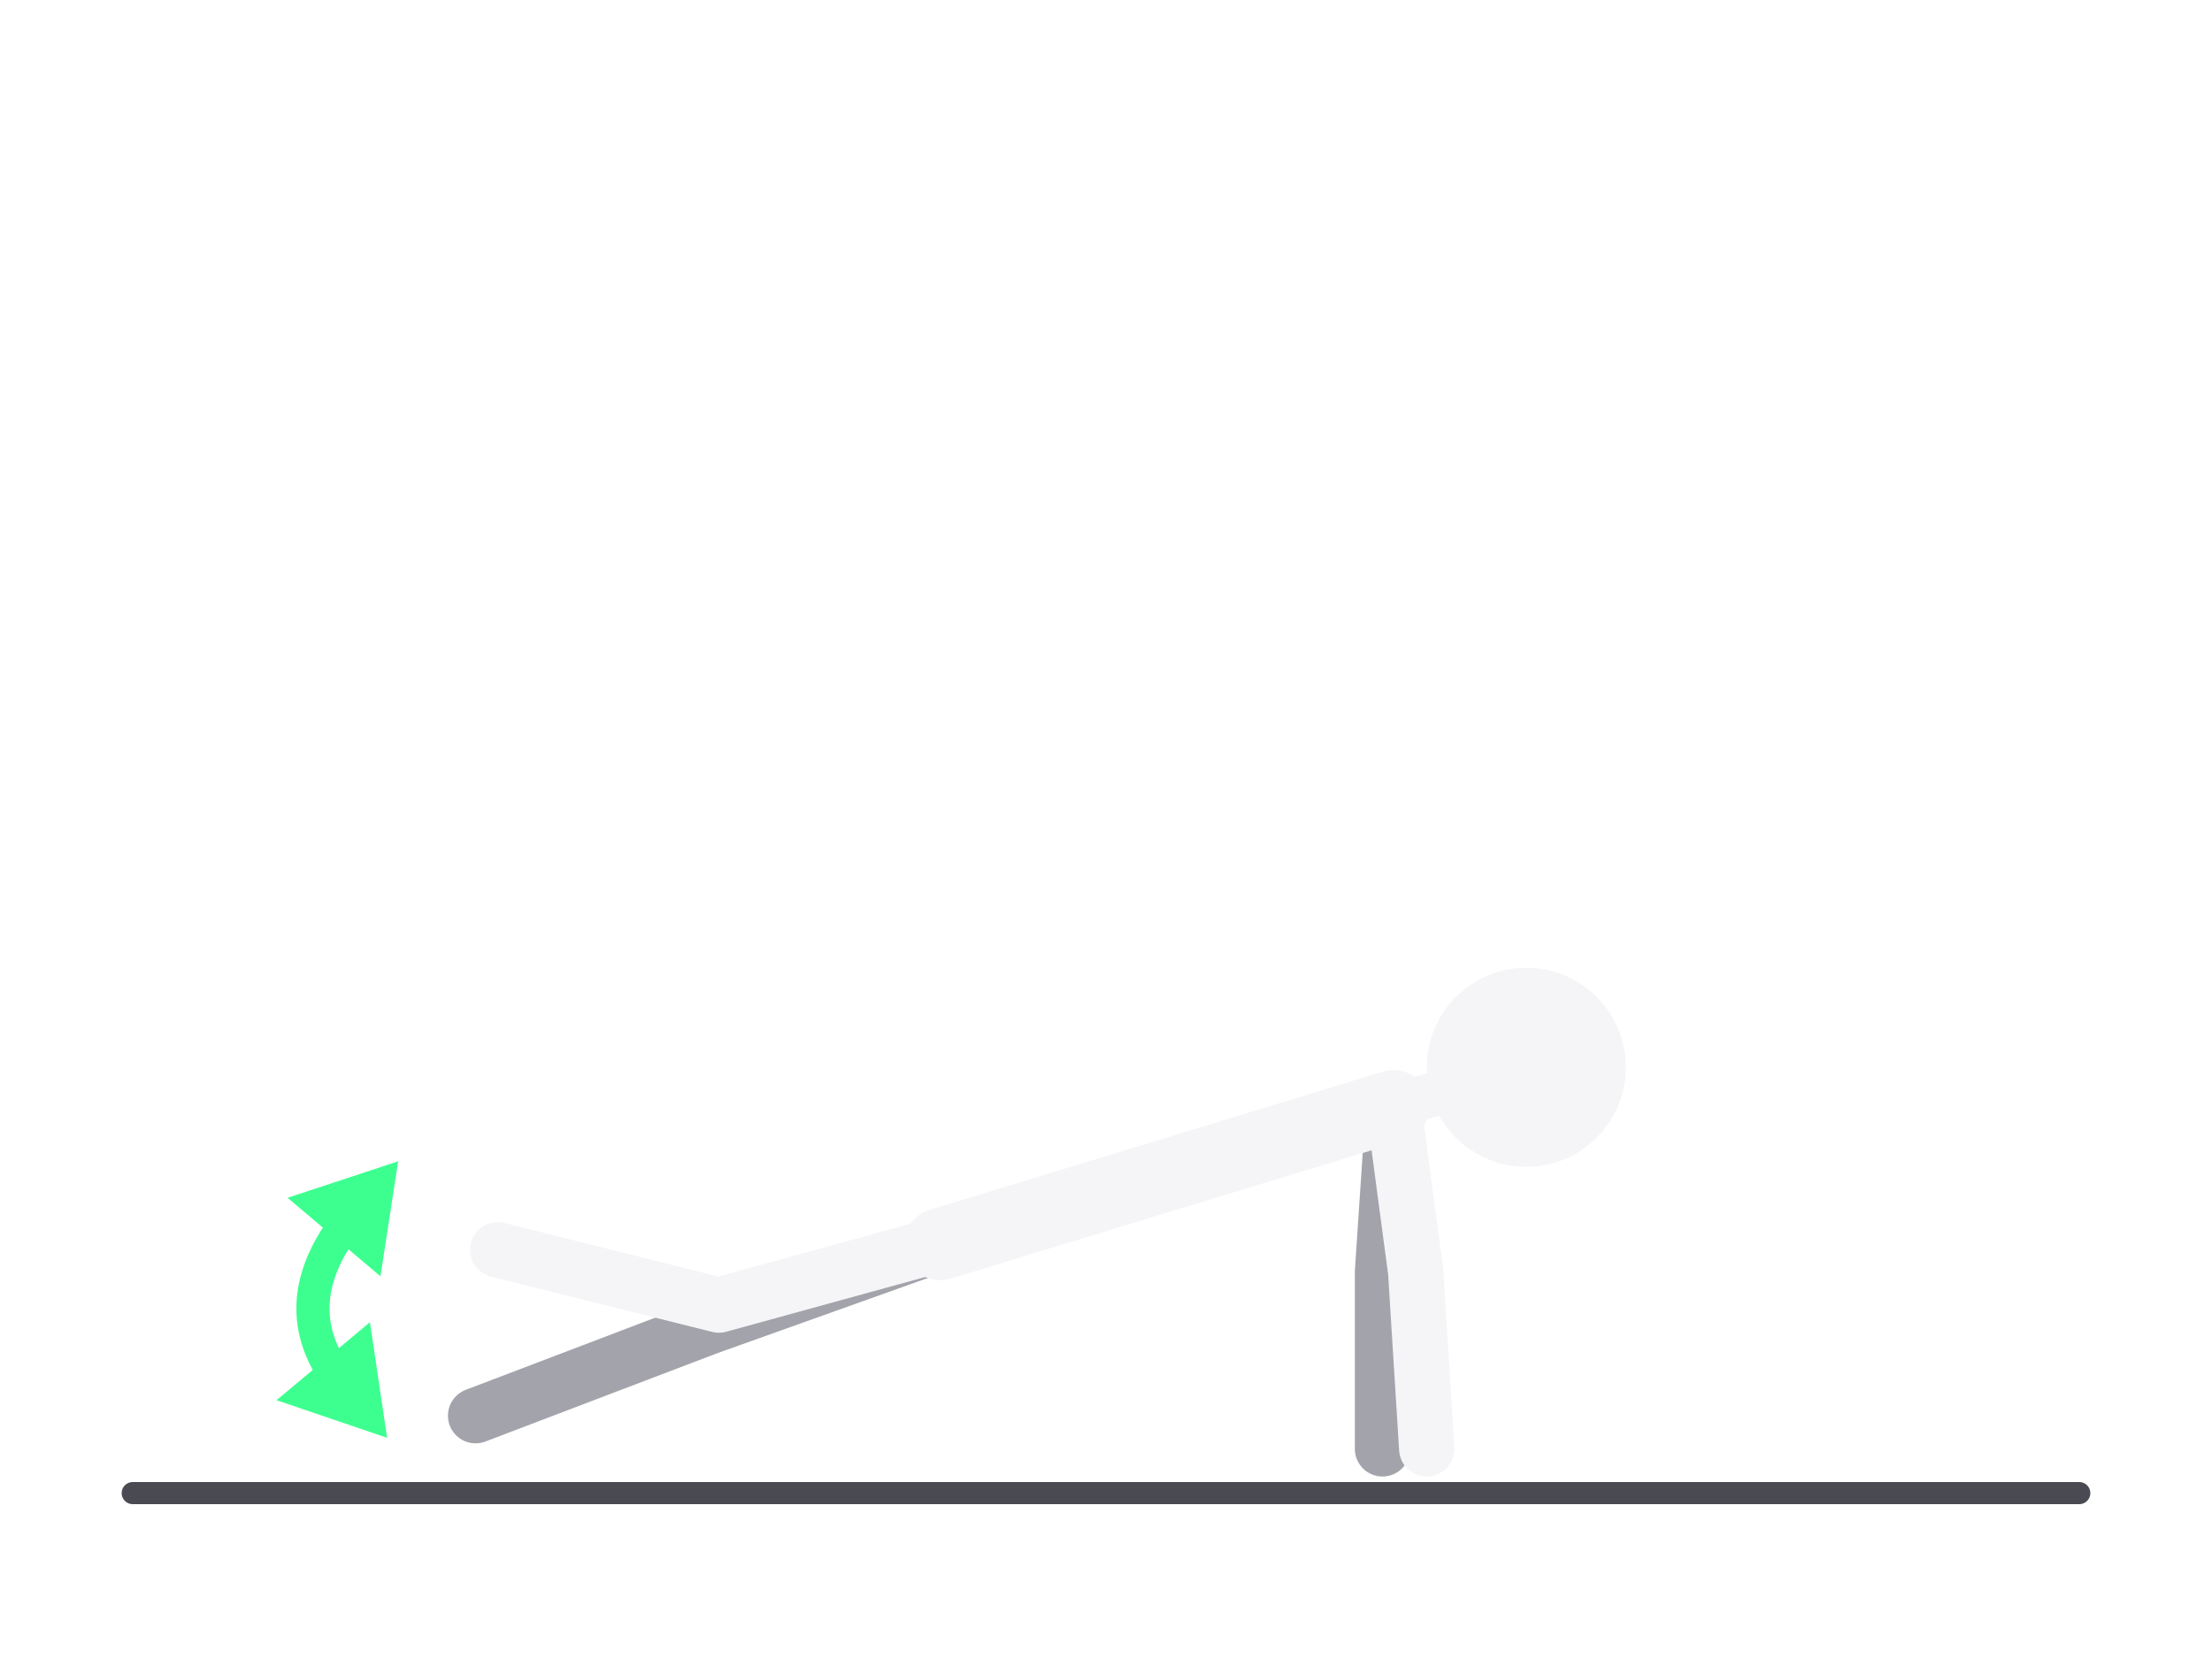
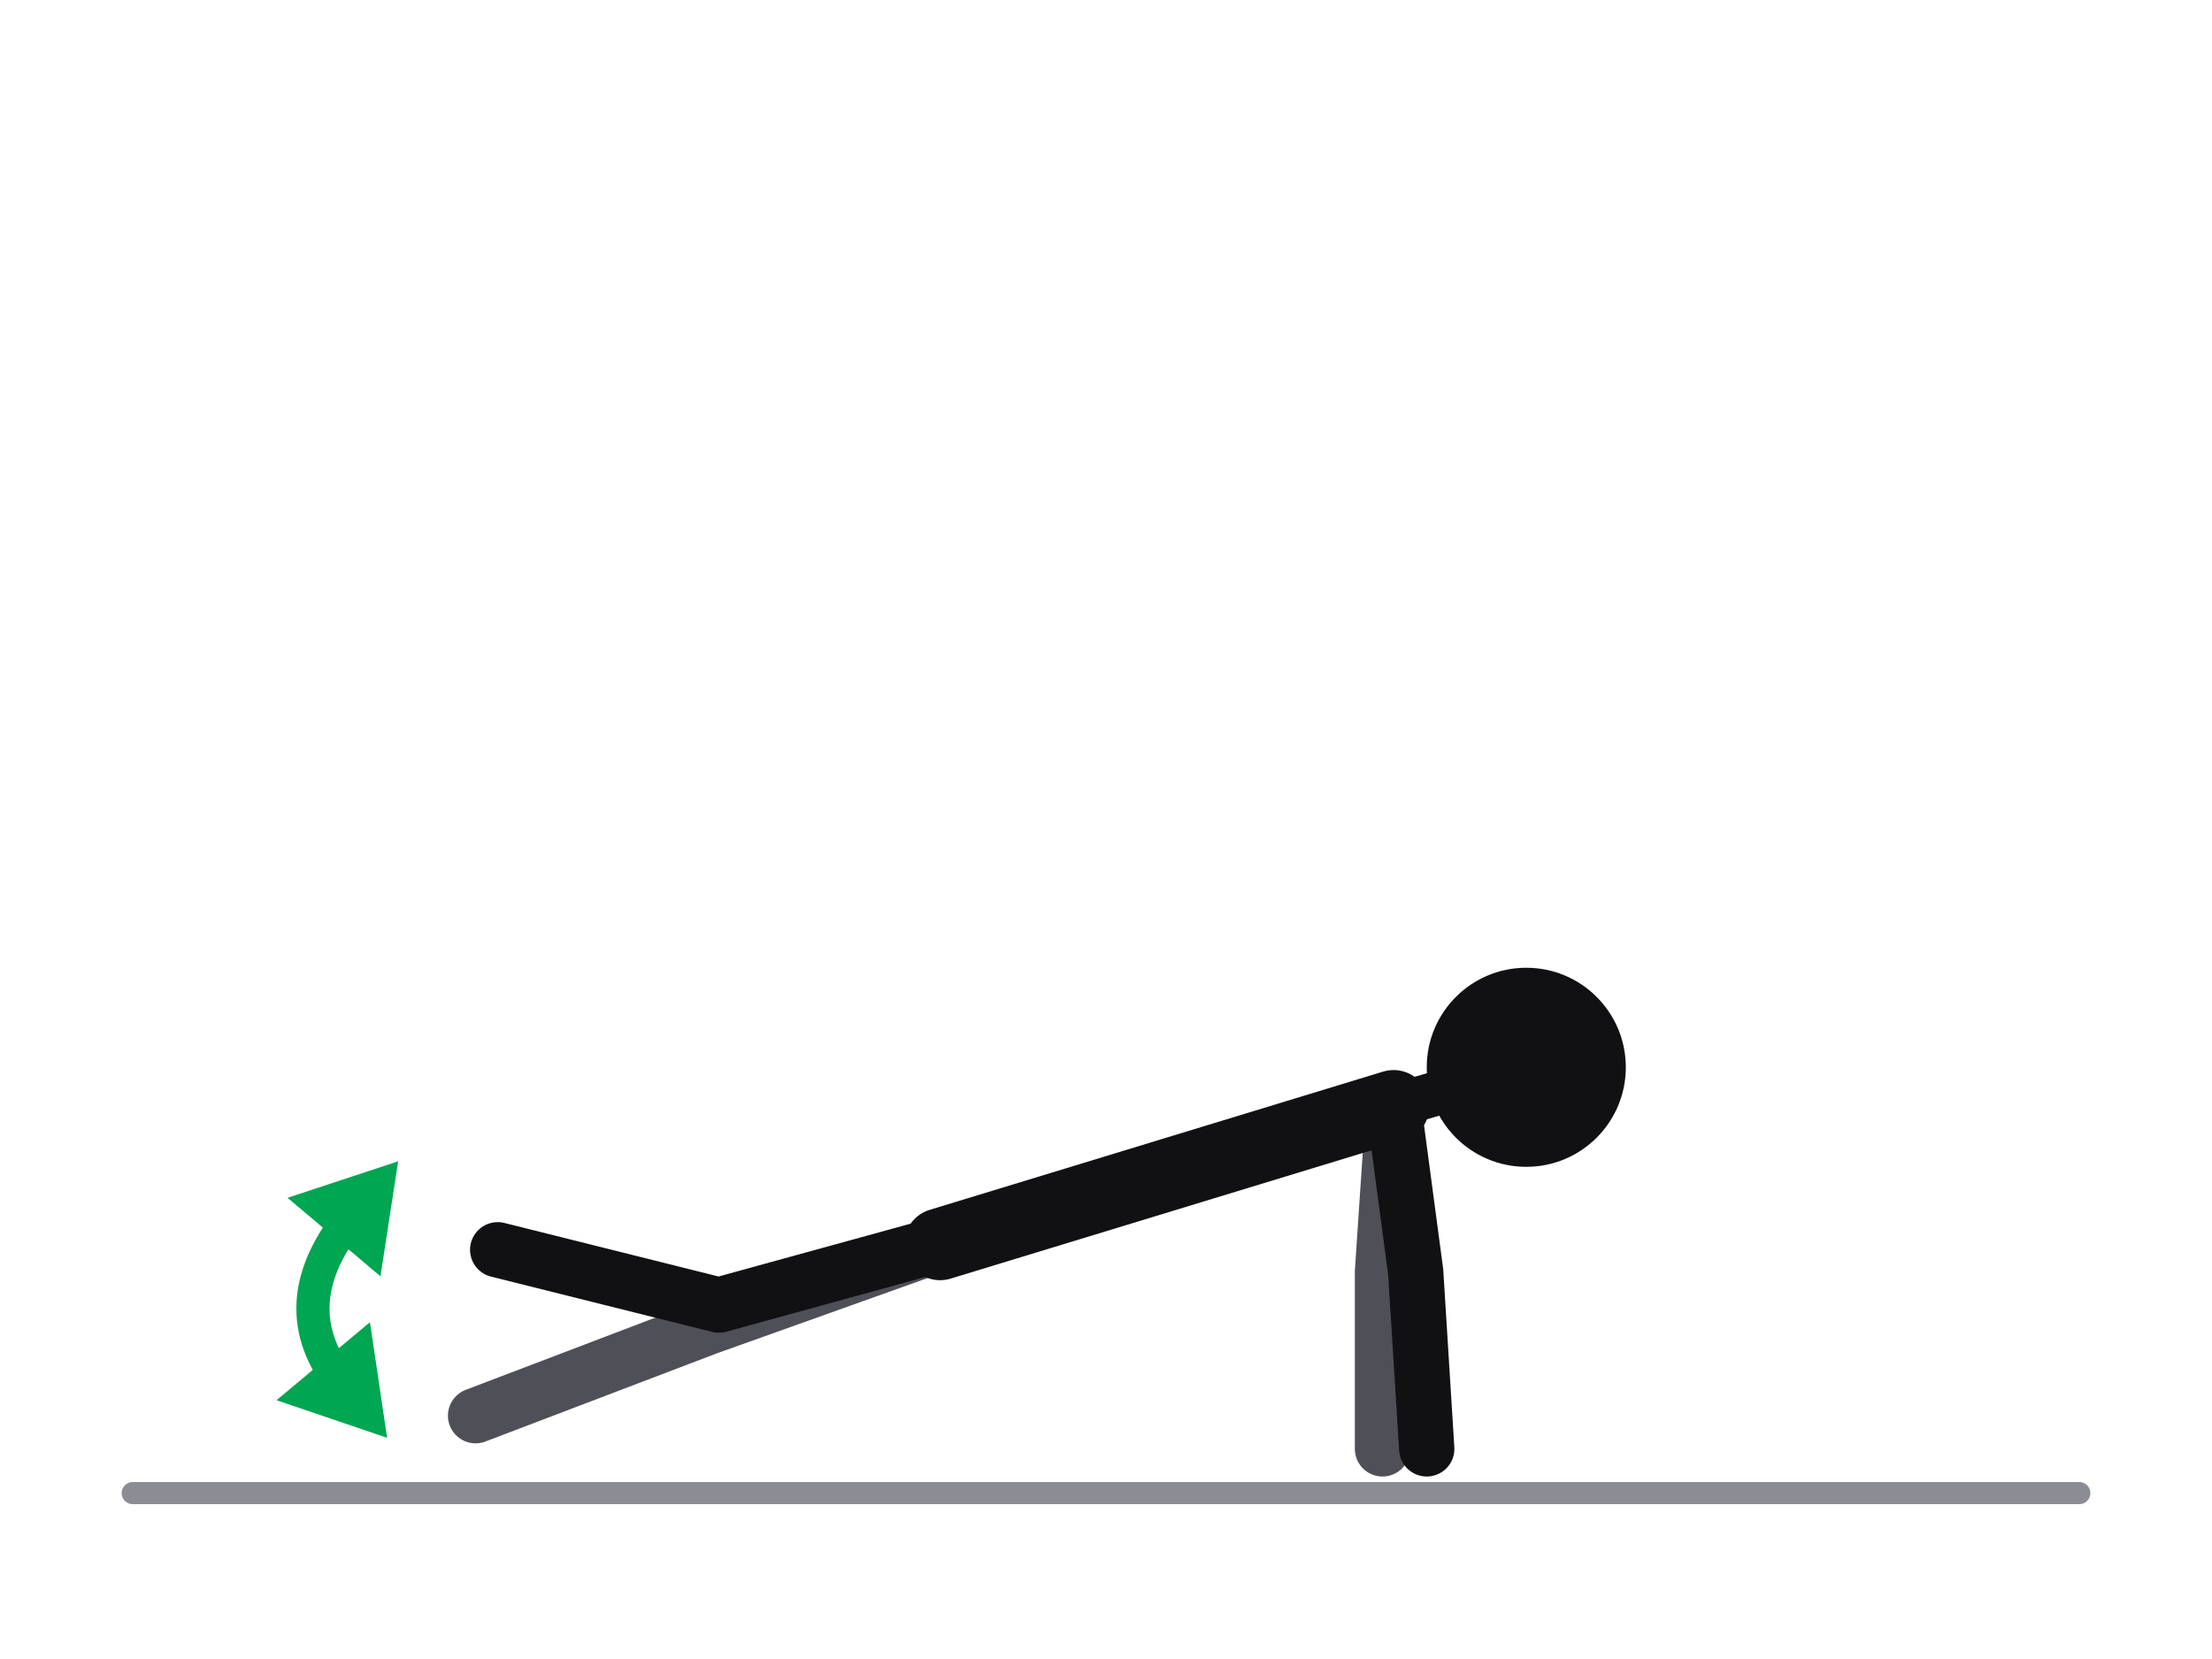
<svg xmlns="http://www.w3.org/2000/svg" viewBox="0 0 400 300" role="img" aria-label="Plank side scissors">
  <g stroke-linecap="round" stroke-linejoin="round">
-     <line x1="24" y1="270" x2="376" y2="270" stroke="#4A4A52" stroke-width="4" />
-     <polyline points="170,225 128,240 86,256" fill="none" stroke="#A3A3AB" stroke-width="10" />
-     <polyline points="252,200 250,230 250,262" fill="none" stroke="#A3A3AB" stroke-width="10" />
-     <line x1="252" y1="200" x2="170" y2="225" stroke="#F5F5F7" stroke-width="13" />
-     <line x1="252" y1="200" x2="276" y2="193" stroke="#F5F5F7" stroke-width="8" />
-     <polyline points="170,225 130,236 90,226" fill="none" stroke="#F5F5F7" stroke-width="10" />
-     <polyline points="252,200 256,230 258,262" fill="none" stroke="#F5F5F7" stroke-width="10" />
-     <circle cx="276" cy="193" r="18" fill="#F5F5F7" />
-     <path d="M62.3 250.8 Q50 236 64.2 219.2" fill="none" stroke="#3DFF8F" stroke-width="6" />
-     <polygon points="72,210 68.8,230.8 52,216.6" fill="#3DFF8F" stroke="none" />
-     <polygon points="70,260 50,253.2 66.9,239.1" fill="#3DFF8F" stroke="none" />
+     <line x1="24" y1="270" x2="376" y2="270" stroke="#8C8C94" stroke-width="4" />
+     <polyline points="170,225 128,240 86,256" fill="none" stroke="#4F4F57" stroke-width="10" />
+     <polyline points="252,200 250,230 250,262" fill="none" stroke="#4F4F57" stroke-width="10" />
+     <line x1="252" y1="200" x2="170" y2="225" stroke="#111114" stroke-width="13" />
+     <line x1="252" y1="200" x2="276" y2="193" stroke="#111114" stroke-width="8" />
+     <polyline points="170,225 130,236 90,226" fill="none" stroke="#111114" stroke-width="10" />
+     <polyline points="252,200 256,230 258,262" fill="none" stroke="#111114" stroke-width="10" />
+     <circle cx="276" cy="193" r="18" fill="#111114" />
+     <path d="M62.3 250.8 Q50 236 64.2 219.2" fill="none" stroke="#00A651" stroke-width="6" />
+     <polygon points="72,210 68.8,230.8 52,216.6" fill="#00A651" stroke="none" />
+     <polygon points="70,260 50,253.2 66.9,239.1" fill="#00A651" stroke="none" />
  </g>
</svg>
